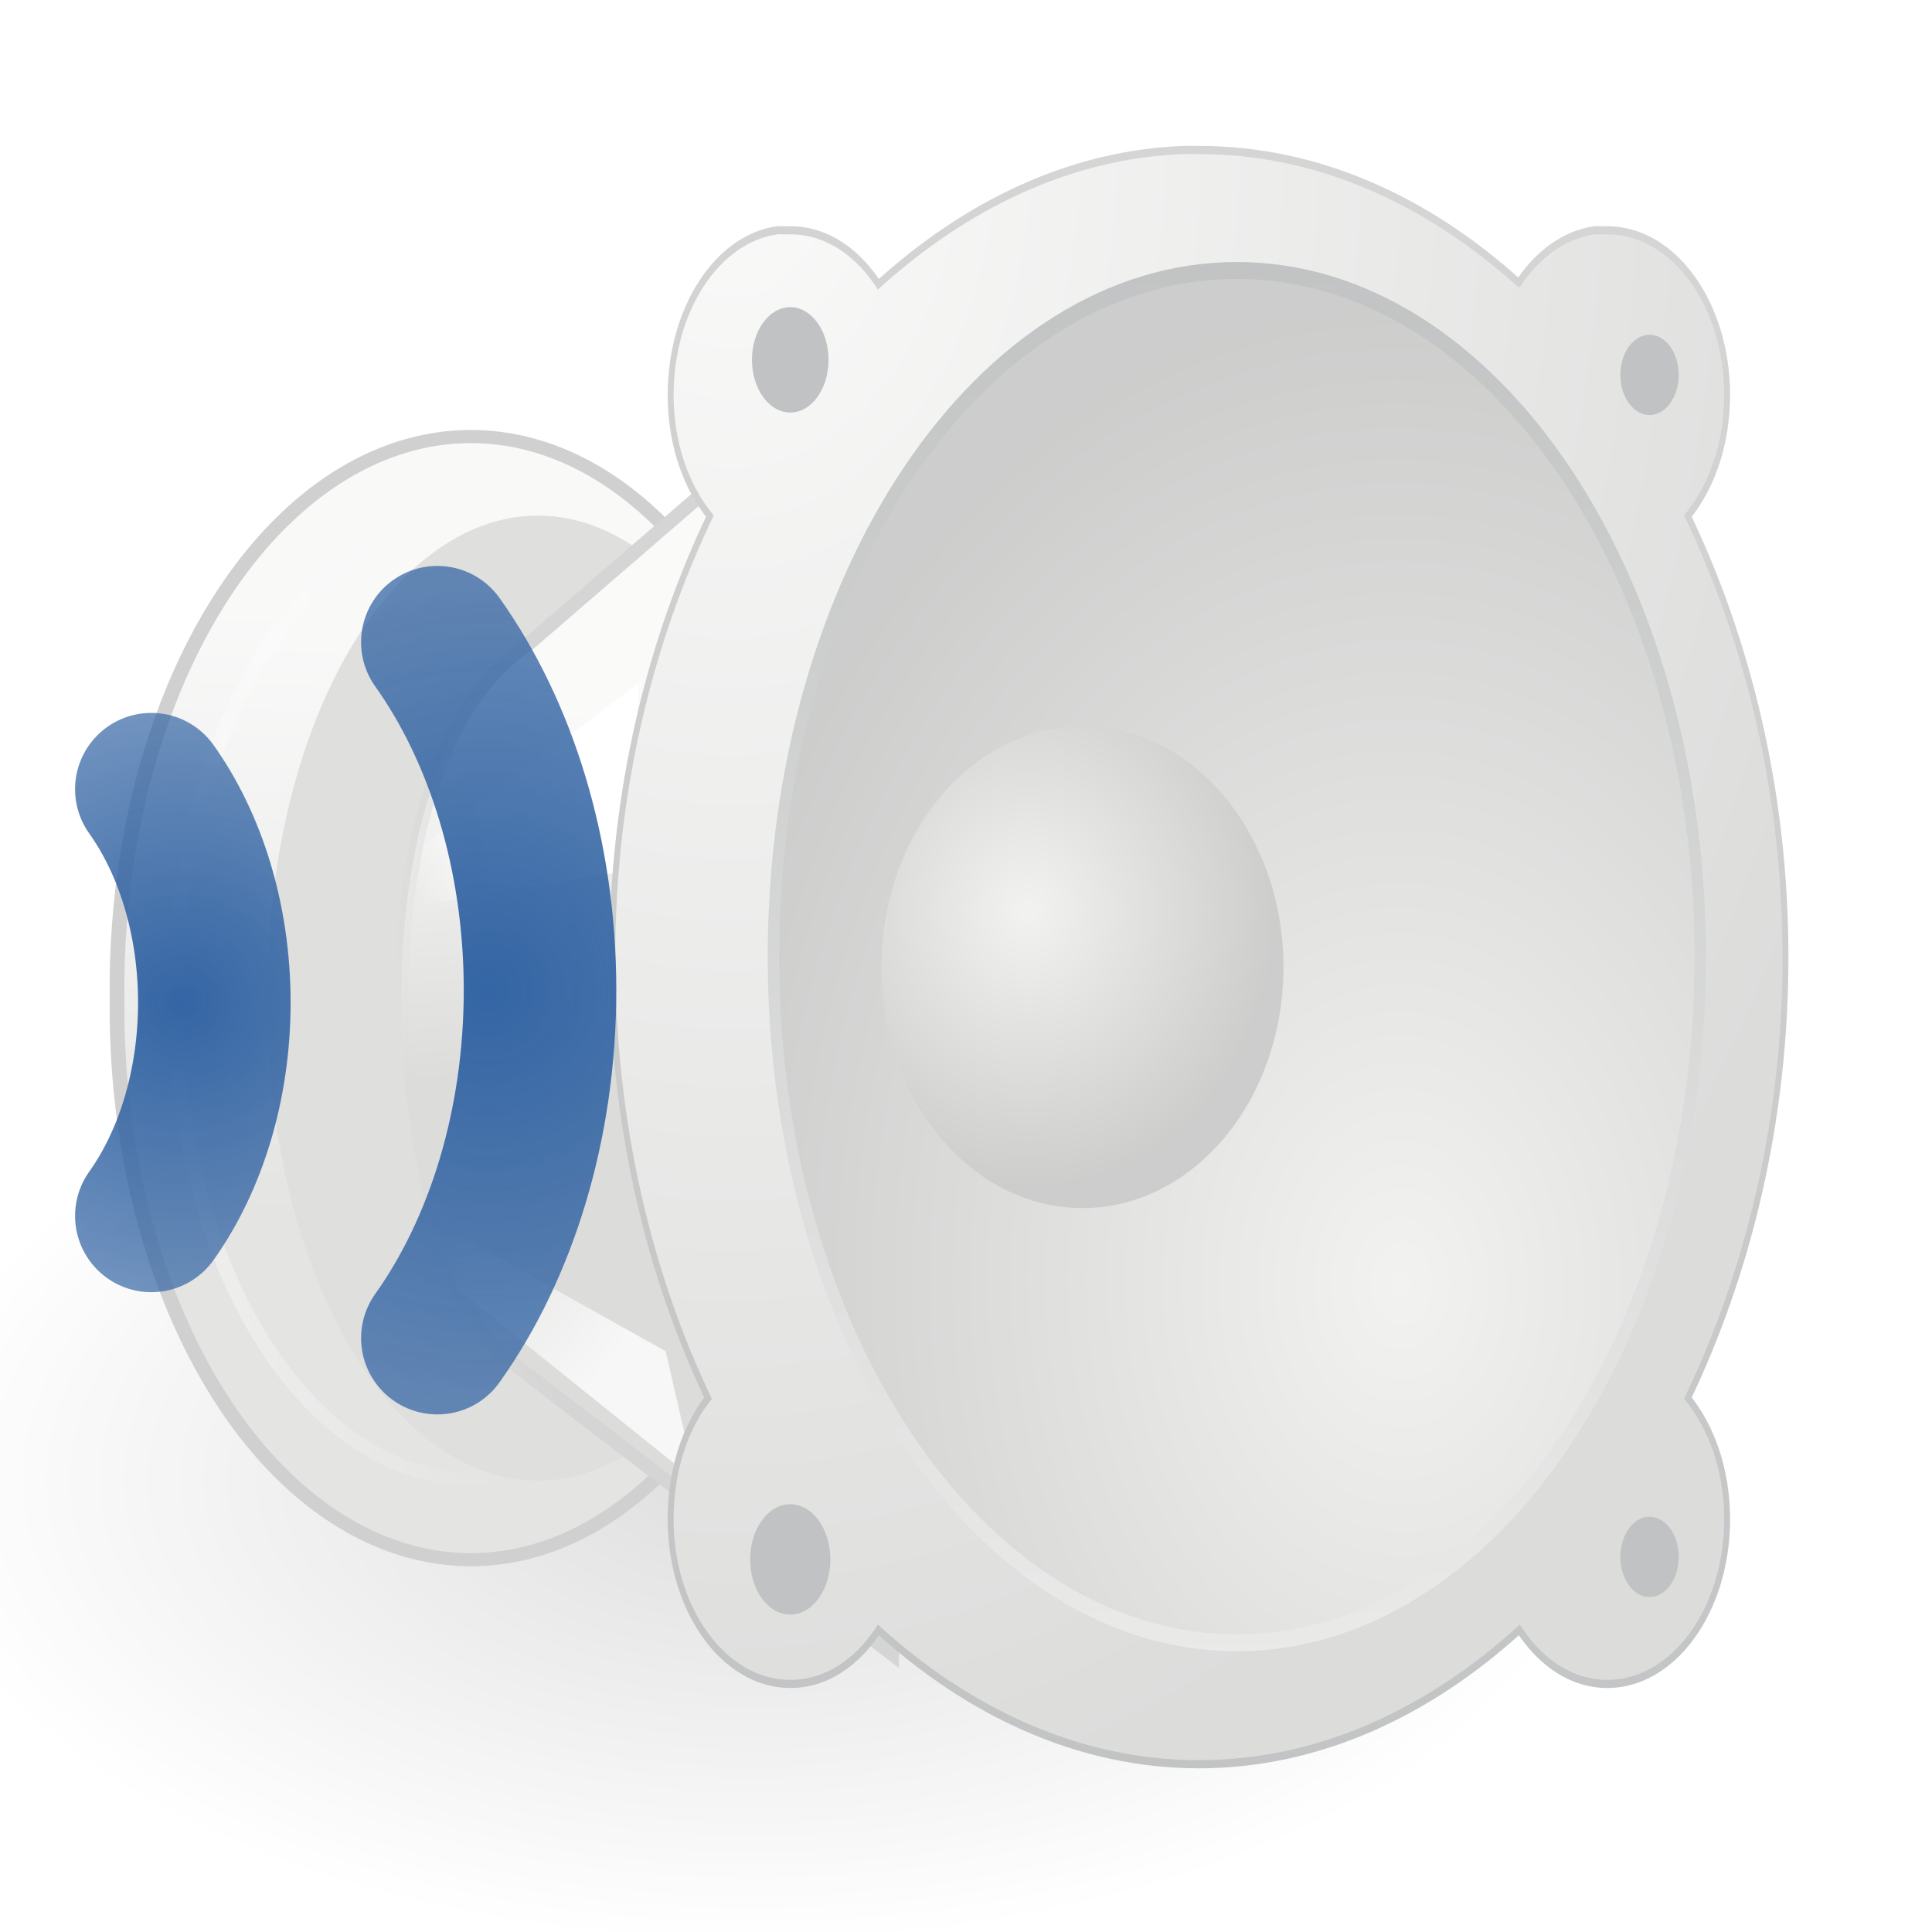
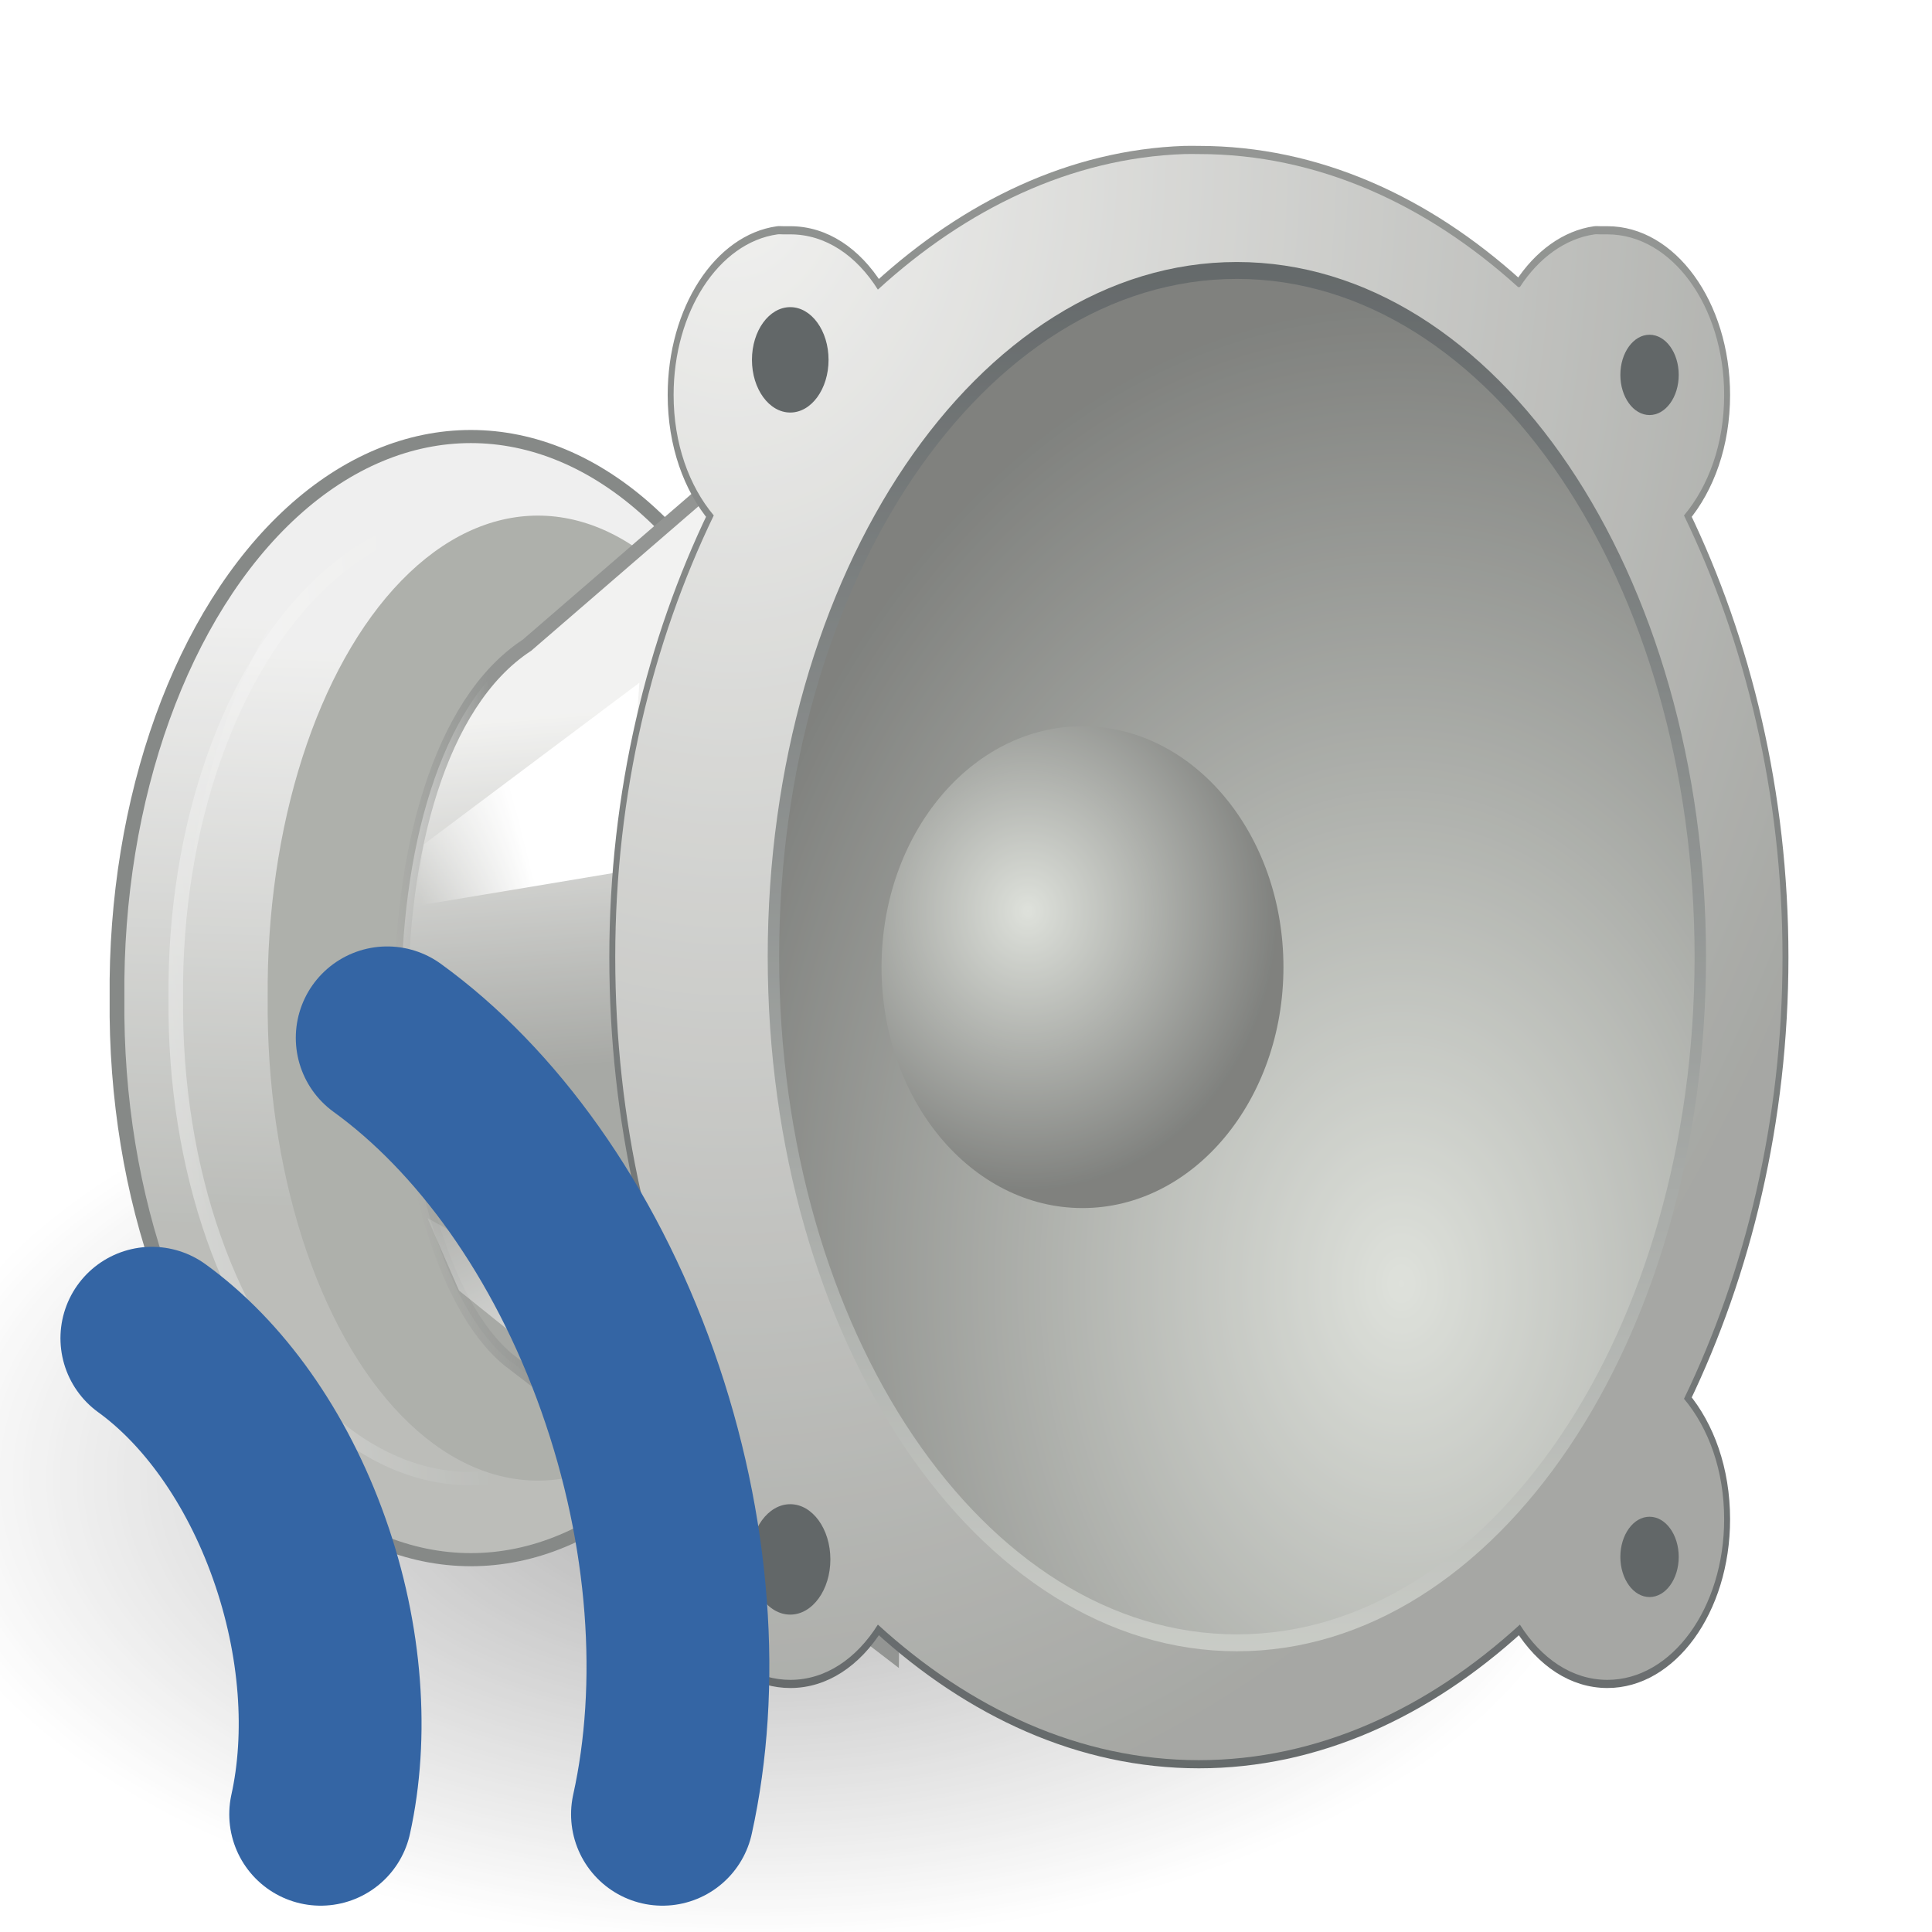
<svg xmlns="http://www.w3.org/2000/svg" xmlns:xlink="http://www.w3.org/1999/xlink" width="48" height="48" id="svg2566" version="1.0">
  <defs id="defs2568">
    <linearGradient id="linearGradient3510">
      <stop style="stop-color:#ffffff;stop-opacity:1;" offset="0" id="stop3512" />
      <stop style="stop-color:#ffffff;stop-opacity:0;" offset="1" id="stop3514" />
    </linearGradient>
    <linearGradient id="linearGradient3498">
      <stop style="stop-color:#3465a4;stop-opacity:1;" offset="0" id="stop3500" />
-       <stop style="stop-color:#3465a4;stop-opacity:0.275;" offset="1" id="stop3502" />
+       <stop style="stop-color:#3466a4;stop-opacity:1;" offset="1" id="stop3502" />
    </linearGradient>
    <linearGradient id="linearGradient3281">
      <stop style="stop-color:#ffffff;stop-opacity:1;" offset="0" id="stop3283" />
      <stop style="stop-color:#ffffff;stop-opacity:0;" offset="1" id="stop3285" />
    </linearGradient>
    <linearGradient id="linearGradient4099">
      <stop style="stop-color:#6f726f;stop-opacity:1;" offset="0" id="stop4101" />
      <stop style="stop-color:#6f726f;stop-opacity:0;" offset="1" id="stop4103" />
    </linearGradient>
    <linearGradient id="linearGradient4068">
      <stop style="stop-color:#eaeae9;stop-opacity:1;" offset="0" id="stop4070" />
      <stop style="stop-color:#a5a7a2;stop-opacity:1;" offset="1" id="stop4072" />
    </linearGradient>
    <linearGradient id="linearGradient3670">
      <stop id="stop3672" offset="0" style="stop-color:#d3d7cf" />
      <stop id="stop3674" offset="1" style="stop-color:#555753" />
    </linearGradient>
    <radialGradient xlink:href="#linearGradient3670" id="radialGradient3634" cx="6.88" cy="7.199" fx="6.88" fy="7.199" r="9.375" gradientUnits="userSpaceOnUse" gradientTransform="matrix(1.240749,0,0,1.157631,-1.713645,-1.134736)" />
    <linearGradient id="linearGradient3692">
      <stop style="stop-color:#2e3436;stop-opacity:1;" offset="0" id="stop3694" />
      <stop style="stop-color:#babdb6" offset="1" id="stop3696" />
    </linearGradient>
    <linearGradient xlink:href="#linearGradient3692" id="linearGradient3698" x1="-0.52" y1="-0.52" x2="-0.52" y2="19.27" gradientUnits="userSpaceOnUse" />
    <linearGradient id="linearGradient3628">
      <stop style="stop-color:#d3d7cf" offset="0" id="stop3630" />
      <stop style="stop-color:#555753" offset="1" id="stop3632" />
    </linearGradient>
    <radialGradient xlink:href="#linearGradient3628" id="radialGradient3644" cx="12.705" cy="13.847" fx="12.705" fy="13.847" r="9.375" gradientUnits="userSpaceOnUse" gradientTransform="matrix(6.370852e-2,-1.424475,1.547293,6.92112e-2,-9.530629,30.98681)" />
    <linearGradient id="linearGradient3730">
      <stop id="stop3732" offset="0" style="stop-color:#eeeeec" />
      <stop id="stop3734" offset="1" style="stop-color:#888a85" />
    </linearGradient>
    <radialGradient xlink:href="#linearGradient3730" id="radialGradient3728" gradientUnits="userSpaceOnUse" gradientTransform="matrix(-0.310032,2.110862,-2.082775,-0.305867,17.75288,16.41459)" cx="-1.002" cy="0.99" fx="-1.002" fy="0.99" r="9.921" />
    <linearGradient id="linearGradient1557">
      <stop id="stop1559" offset="0" style="stop-color:#2e3436;stop-opacity:1;" />
      <stop id="stop1561" offset="1" style="stop-color:#888a85" />
    </linearGradient>
    <linearGradient xlink:href="#linearGradient1557" id="linearGradient1549" x1="17.062" y1="34.95" x2="20.312" y2="5.375" gradientUnits="userSpaceOnUse" />
    <linearGradient id="linearGradient3676">
      <stop style="stop-color:#eeeeec" offset="0" id="stop4022" />
      <stop style="stop-color:#555753" offset="1" id="stop3680" />
    </linearGradient>
    <radialGradient xlink:href="#linearGradient3676" id="radialGradient3702" gradientUnits="userSpaceOnUse" gradientTransform="matrix(-0.127582,1.416065,-1.630141,-0.146854,17.48751,15.56121)" cx="-1.002" cy="0.99" fx="-1.002" fy="0.99" r="9.921" />
    <linearGradient id="linearGradient3788">
      <stop style="stop-color:#cccdcb;stop-opacity:1;" offset="0" id="stop3790" />
      <stop style="stop-color:#888a85;stop-opacity:1;" offset="1" id="stop3792" />
    </linearGradient>
    <linearGradient id="linearGradient3674">
      <stop style="stop-color:#ffffff;stop-opacity:0;" offset="0" id="stop3676" />
      <stop style="stop-color:#ffffff;stop-opacity:1;" offset="1" id="stop3678" />
    </linearGradient>
    <linearGradient id="linearGradient3657">
      <stop style="stop-color:#fafafa;stop-opacity:1;" offset="0" id="stop3659" />
      <stop style="stop-color:#bfbfbf;stop-opacity:1;" offset="1" id="stop3661" />
    </linearGradient>
    <linearGradient id="linearGradient3609">
      <stop style="stop-color:#000000;stop-opacity:1;" offset="0" id="stop3611" />
      <stop style="stop-color:#000000;stop-opacity:0;" offset="1" id="stop3613" />
    </linearGradient>
    <linearGradient xlink:href="#linearGradient4608" id="linearGradient4585" gradientUnits="userSpaceOnUse" gradientTransform="matrix(2.339723,0,0,2.339723,-116.0497,4.376374)" x1="56.303" y1="4.937" x2="56.609" y2="8.68" />
    <linearGradient xlink:href="#linearGradient4608" id="linearGradient4641" x1="58.016" y1="35.015" x2="57.954" y2="40.999" gradientUnits="userSpaceOnUse" spreadMethod="reflect" gradientTransform="matrix(0.997993,0,0,1,-97.71685,-9.352993)" />
    <linearGradient id="linearGradient4608">
      <stop style="stop-color:#eeeeec" offset="0" id="stop4610" />
      <stop style="stop-color:#8a8c87;stop-opacity:1;" offset="1" id="stop4612" />
    </linearGradient>
    <radialGradient xlink:href="#linearGradient3609" id="radialGradient3615" cx="6.408" cy="17.404" fx="6.408" fy="17.404" r="5.524" gradientTransform="matrix(1,0,0,0.416,0,10.16382)" gradientUnits="userSpaceOnUse" />
    <linearGradient xlink:href="#linearGradient3657" id="linearGradient3668" gradientUnits="userSpaceOnUse" x1="10.438" y1="8.29" x2="10.438" y2="18.985" gradientTransform="translate(-64.70027,0)" />
    <radialGradient xlink:href="#linearGradient3674" id="radialGradient3680" cx="5.082" cy="12.516" fx="5.082" fy="12.516" r="2.983" gradientTransform="matrix(2.017008,0,-1.9570578e-8,2.338468,0.6285502,-1.712618)" gradientUnits="userSpaceOnUse" />
    <linearGradient xlink:href="#linearGradient3788" id="linearGradient3794" x1="8.054" y1="11.03" x2="10.438" y2="11.03" gradientUnits="userSpaceOnUse" gradientTransform="translate(-64.70027,0)" />
    <linearGradient xlink:href="#linearGradient4068" id="linearGradient4095" gradientUnits="userSpaceOnUse" x1="7.576" y1="20.302" x2="7.322" y2="27.345" />
    <linearGradient xlink:href="#linearGradient4068" id="linearGradient4097" gradientUnits="userSpaceOnUse" x1="7.576" y1="20.302" x2="7.322" y2="27.345" />
    <linearGradient xlink:href="#linearGradient4099" id="linearGradient4105" x1="11.126" y1="25.56" x2="9.347" y2="25.737" gradientUnits="userSpaceOnUse" gradientTransform="matrix(1.713477,0,0,1.713477,-5.844493,-19.41451)" />
    <linearGradient xlink:href="#linearGradient3281" id="linearGradient3287" x1="4.683" y1="24.665" x2="8.371" y2="24.317" gradientUnits="userSpaceOnUse" />
-     <radialGradient xlink:href="#linearGradient3498" id="radialGradient3504" cx="36.828" cy="24.428" fx="36.828" fy="24.428" r="1.24" gradientTransform="matrix(32.3328,-5.9114871e-6,1.6485852e-5,31.90489,-1169.266,-755.212)" gradientUnits="userSpaceOnUse" />
-     <radialGradient xlink:href="#linearGradient3498" id="radialGradient3506" gradientUnits="userSpaceOnUse" gradientTransform="matrix(50.90366,0,0,31.9048,-1853.201,-755.2103)" cx="36.828" cy="24.428" fx="36.828" fy="24.428" r="1.24" />
-     <radialGradient xlink:href="#linearGradient3498" id="radialGradient3508" gradientUnits="userSpaceOnUse" gradientTransform="matrix(32.3328,-5.9114871e-6,1.6485852e-5,31.90489,-1169.266,-755.212)" cx="36.828" cy="24.428" fx="36.828" fy="24.428" r="1.24" />
+     <radialGradient xlink:href="#linearGradient3498" id="radialGradient3504" cx="36.828" cy="24.428" fx="36.828" fy="24.428" r="1.24" gradientTransform="matrix(32.31305,-14.27586,12.61969,35.59261,-1476.071,-312.913)" gradientUnits="userSpaceOnUse" />
+     <radialGradient xlink:href="#linearGradient3498" id="radialGradient3506" gradientUnits="userSpaceOnUse" gradientTransform="matrix(43.96827,-19.42511,10.90693,30.76199,-1863.7,-5.680131)" cx="36.828" cy="24.428" fx="36.828" fy="24.428" r="1.24" />
+     <radialGradient xlink:href="#linearGradient3498" id="radialGradient3508" gradientUnits="userSpaceOnUse" gradientTransform="matrix(32.31305,-14.27586,12.61969,35.59261,-1477.781,-313.4596)" cx="36.828" cy="24.428" fx="36.828" fy="24.428" r="1.24" />
    <linearGradient xlink:href="#linearGradient3510" id="linearGradient3516" x1="9.486" y1="22.108" x2="7.378" y2="22.638" gradientUnits="userSpaceOnUse" gradientTransform="matrix(1.321942,0,0,1.321942,0.7364601,-9.731858)" />
    <radialGradient xlink:href="#linearGradient3498" id="radialGradient6911" gradientUnits="userSpaceOnUse" gradientTransform="matrix(40.65659,0,0,26.21348,-1479.312,-616.3284)" cx="36.828" cy="24.428" fx="36.828" fy="24.428" r="1.24" />
    <radialGradient xlink:href="#linearGradient3498" id="radialGradient6915" gradientUnits="userSpaceOnUse" gradientTransform="matrix(45.65283,0,0,29.43482,-1656.41,-695.1376)" cx="36.828" cy="24.428" fx="36.828" fy="24.428" r="1.24" />
-     <radialGradient xlink:href="#linearGradient3498" id="radialGradient6919" gradientUnits="userSpaceOnUse" gradientTransform="matrix(23.07943,-4.2196689e-6,1.1767739e-5,22.77398,-837.8379,-531.7146)" cx="36.828" cy="24.428" fx="36.828" fy="24.428" r="1.24" />
-     <radialGradient xlink:href="#linearGradient3498" id="radialGradient6923" gradientUnits="userSpaceOnUse" gradientTransform="matrix(14.15064,-2.5871964e-6,7.2151283e-6,13.96336,-516.6035,-316.1845)" cx="36.828" cy="24.428" fx="36.828" fy="24.428" r="1.24" />
+     <radialGradient xlink:href="#linearGradient3498" id="radialGradient6919" gradientUnits="userSpaceOnUse" gradientTransform="matrix(23.06533,-10.19023,9.008039,25.40631,-1055.191,-210.4598)" cx="36.828" cy="24.428" fx="36.828" fy="24.428" r="1.24" />
+     <radialGradient xlink:href="#linearGradient3498" id="radialGradient6923" gradientUnits="userSpaceOnUse" gradientTransform="matrix(14.14199,-6.247914,5.523079,15.57731,-649.0921,-111.6005)" cx="36.828" cy="24.428" fx="36.828" fy="24.428" r="1.24" />
  </defs>
  <g id="layer1">
-     <g style="display:inline;stroke-width:0.203;stroke-miterlimit:4;stroke-dasharray:none" id="g4006" transform="matrix(1.450031,0,0,1.995169,-5.014883,-24.10487)">
-       <g id="g4951" style="opacity:0.3;stroke-width:0.203;stroke-miterlimit:4;stroke-dasharray:none">
-         <path transform="matrix(2.645567,0,0,2.52105,-0.5794078,-13.3796)" d="M 11.932 17.404 A 5.524 2.298 0 1 1  0.884,17.404 A 5.524 2.298 0 1 1  11.932 17.404 z" id="path3607" style="opacity:0.429;color:#000000;fill:url(#radialGradient3615);fill-opacity:1;fill-rule:nonzero;stroke:none;stroke-width:0.079;stroke-linecap:round;stroke-linejoin:round;marker:none;marker-start:none;marker-mid:none;marker-end:none;stroke-miterlimit:4;stroke-dasharray:none;stroke-dashoffset:0;stroke-opacity:1;visibility:visible;display:inline;overflow:visible" />
-         <g id="g3963" style="stroke-width:0.203;stroke-miterlimit:4;stroke-dasharray:none">
-           <g id="g4090" transform="matrix(1.181684,0,0,0.8588133,3.7081077e-2,3.176072)" style="stroke-width:0.202;stroke-miterlimit:4;stroke-dasharray:none">
-             <path transform="matrix(1.415965,0,0,1.258558,-2.667614,-6.200669)" d="M 12.374 24.665 A 3.624 6.364 0 1 1  5.127,24.665 A 3.624 6.364 0 1 1  12.374 24.665 z" id="path4076" style="opacity:1;color:#000000;fill:url(#linearGradient4095);fill-opacity:1;fill-rule:nonzero;stroke:#5d615f;stroke-width:0.151;stroke-linecap:round;stroke-linejoin:round;marker:none;marker-start:none;marker-mid:none;marker-end:none;stroke-miterlimit:4;stroke-dasharray:none;stroke-dashoffset:0;stroke-opacity:1;visibility:visible;display:inline;overflow:visible" />
-             <path style="opacity:1;color:#000000;fill:url(#linearGradient4097);fill-opacity:1;fill-rule:nonzero;stroke:none;stroke-width:0.175;stroke-linecap:round;stroke-linejoin:round;marker:none;marker-start:none;marker-mid:none;marker-end:none;stroke-miterlimit:4;stroke-dasharray:none;stroke-dashoffset:0;stroke-opacity:1;visibility:visible;display:inline;overflow:visible" id="path4060" d="M 12.374 24.665 A 3.624 6.364 0 1 1  5.127,24.665 A 3.624 6.364 0 1 1  12.374 24.665 z" transform="matrix(1.154526,0,0,1.154526,-0.379902,-3.63468)" />
-             <path transform="matrix(1.081355,0,0,1.081355,1.232653,-1.829889)" d="M 12.374 24.665 A 3.624 6.364 0 1 1  5.127,24.665 A 3.624 6.364 0 1 1  12.374 24.665 z" id="path4058" style="opacity:1;color:#000000;fill:#93958f;fill-opacity:1;fill-rule:nonzero;stroke:none;stroke-width:0.187;stroke-linecap:round;stroke-linejoin:round;marker:none;marker-start:none;marker-mid:none;marker-end:none;stroke-miterlimit:4;stroke-dasharray:none;stroke-dashoffset:0;stroke-opacity:1;visibility:visible;display:inline;overflow:visible" />
-             <path style="opacity:0.396;color:#000000;fill:none;fill-opacity:1;fill-rule:nonzero;stroke:url(#linearGradient3287);stroke-width:0.179;stroke-linecap:round;stroke-linejoin:round;marker:none;marker-start:none;marker-mid:none;marker-end:none;stroke-miterlimit:4;stroke-dasharray:none;stroke-dashoffset:0;stroke-opacity:1;visibility:visible;display:inline;overflow:visible" id="path3279" d="M 12.374 24.665 A 3.624 6.364 0 1 1  5.127,24.665 A 3.624 6.364 0 1 1  12.374 24.665 z" transform="matrix(1.1807,0,0,1.076971,-0.608944,-1.721744)" />
-           </g>
-           <path style="color:#000000;fill:url(#linearGradient4585);fill-opacity:1;fill-rule:evenodd;stroke:url(#linearGradient4105);stroke-width:0.346;stroke-linecap:round;stroke-linejoin:miter;marker:none;marker-start:none;marker-mid:none;marker-end:none;stroke-miterlimit:4;stroke-dashoffset:0;stroke-opacity:1;visibility:visible;display:inline;overflow:visible;stroke-dasharray:none" d="M 13.269,14.384 L 22.642,6.288 L 22.339,39.446 L 12.815,32.142 C 9.483,29.416 8.877,17.261 13.269,14.384 z " id="path4542" transform="matrix(0.6896406,0,0,0.5012106,3.336554,12.90683)" />
-           <path style="color:#000000;fill:url(#linearGradient3516);fill-opacity:1;fill-rule:evenodd;stroke:none;stroke-width:0.346;stroke-linecap:round;stroke-linejoin:miter;marker:none;marker-start:none;marker-mid:none;marker-end:none;stroke-miterlimit:4;stroke-dashoffset:0;stroke-opacity:1;visibility:visible;display:inline;overflow:visible;stroke-dasharray:none" d="M 10.702,19.334 L 16.062,15.317 L 15.73,19.991 L 10.49,20.865 L 10.702,19.334 z " id="path4544" transform="matrix(0.6896406,0,0,0.5012106,3.336554,12.90683)" />
-           <path style="opacity:0.769;color:#000000;fill:url(#radialGradient3680);fill-opacity:1;fill-rule:nonzero;stroke:none;stroke-width:0.346;stroke-linecap:round;stroke-linejoin:round;marker:none;marker-start:none;marker-mid:none;marker-end:none;stroke-miterlimit:4;stroke-dasharray:none;stroke-dashoffset:0;stroke-opacity:1;visibility:visible;display:inline;overflow:visible" d="M 11.581,30.417 L 17.452,35.134 L 16.715,31.925 L 10.798,28.616 L 11.581,30.417 z " id="path3672" transform="matrix(0.6896406,0,0,0.5012106,3.336554,12.90683)" />
-           <path id="path3726" d="M 23.75,14 C 21.81,14.049 20.013,14.683 18.5,15.688 C 18.133,15.264 17.604,15 17,15 C 16.965,15 16.913,15.001 16.875,15 C 16.847,15 16.806,14.997 16.781,15 C 15.773,15.102 15,15.965 15,17 C 15,17.604 15.264,18.133 15.688,18.5 C 14.639,20.08 14,21.962 14,24 C 14,26.034 14.612,27.922 15.656,29.5 C 15.243,29.87 15,30.402 15,31 C 15,32.104 15.896,33 17,33 C 17.604,33 18.133,32.736 18.5,32.312 C 20.08,33.361 21.962,34 24,34 C 26.038,34 27.92,33.361 29.5,32.312 C 29.867,32.736 30.396,33 31,33 C 32.104,33 33,32.104 33,31 C 33,30.396 32.736,29.867 32.312,29.5 C 33.361,27.92 34,26.038 34,24 C 34,21.962 33.361,20.08 32.312,18.5 C 32.736,18.133 33,17.604 33,17 C 33,15.896 32.104,15 31,15 C 30.965,15 30.913,15.001 30.875,15 C 30.847,15 30.806,14.997 30.781,15 C 30.277,15.051 29.819,15.298 29.5,15.656 C 29.493,15.652 29.475,15.661 29.469,15.656 C 27.895,14.62 26.025,14 24,14 C 23.914,14 23.836,13.998 23.75,14 z " style="opacity:1;color:#000000;fill:url(#radialGradient3702);fill-opacity:1;fill-rule:evenodd;stroke:url(#linearGradient1549);stroke-width:0.203;stroke-linecap:round;stroke-linejoin:miter;marker:none;marker-start:none;marker-mid:none;marker-end:none;stroke-miterlimit:4;stroke-dasharray:none;stroke-dashoffset:0;stroke-opacity:1;visibility:visible;display:inline;overflow:visible" />
-           <path id="path3507" d="M 23.75,14 C 21.81,14.049 20.013,14.683 18.5,15.688 C 18.133,15.264 17.604,15 17,15 C 16.965,15 16.913,15.001 16.875,15 C 16.847,15 16.806,14.997 16.781,15 C 15.773,15.102 15,15.965 15,17 C 15,17.604 15.264,18.133 15.688,18.5 C 14.639,20.08 14,21.962 14,24 C 14,26.034 14.612,27.922 15.656,29.5 C 15.243,29.87 15,30.402 15,31 C 15,32.104 15.896,33 17,33 C 17.604,33 18.133,32.736 18.5,32.312 C 20.08,33.361 21.962,34 24,34 C 26.038,34 27.92,33.361 29.5,32.312 C 29.867,32.736 30.396,33 31,33 C 32.104,33 33,32.104 33,31 C 33,30.396 32.736,29.867 32.312,29.5 C 33.361,27.92 34,26.038 34,24 C 34,21.962 33.361,20.08 32.312,18.5 C 32.736,18.133 33,17.604 33,17 C 33,15.896 32.104,15 31,15 C 30.965,15 30.913,15.001 30.875,15 C 30.847,15 30.806,14.997 30.781,15 C 30.277,15.051 29.819,15.298 29.5,15.656 C 29.493,15.652 29.475,15.661 29.469,15.656 C 27.895,14.62 26.025,14 24,14 C 23.914,14 23.836,13.998 23.75,14 z " style="opacity:1;color:#000000;fill:url(#radialGradient3728);fill-opacity:1;fill-rule:evenodd;stroke:none;stroke-width:0.203;stroke-linecap:round;stroke-linejoin:miter;marker:none;marker-start:none;marker-mid:none;marker-end:none;stroke-miterlimit:4;stroke-dasharray:none;stroke-dashoffset:0;stroke-opacity:1;visibility:visible;display:inline;overflow:visible" />
-           <path transform="matrix(0.846982,0,0,0.911415,16.71027,15.44956)" d="M 18.75 9.375 A 9.375 9.375 0 1 1  0,9.375 A 9.375 9.375 0 1 1  18.75 9.375 z" id="path3636" style="opacity:1;color:#000000;fill:url(#radialGradient3644);fill-opacity:1;fill-rule:evenodd;stroke:url(#linearGradient3698);stroke-width:0.231;stroke-linecap:round;stroke-linejoin:miter;marker:none;marker-start:none;marker-mid:none;marker-end:none;stroke-miterlimit:4;stroke-dasharray:none;stroke-dashoffset:0;stroke-opacity:1;visibility:visible;display:inline;overflow:visible" />
-           <path transform="matrix(0.367272,0,0,0.32,18.56254,21.125)" d="M 18.75 9.375 A 9.375 9.375 0 1 1  0,9.375 A 9.375 9.375 0 1 1  18.75 9.375 z" id="path3519" style="opacity:1;color:#000000;fill:url(#radialGradient3634);fill-opacity:1;fill-rule:evenodd;stroke:none;stroke-width:0.593;stroke-linecap:round;stroke-linejoin:miter;marker:none;marker-start:none;marker-mid:none;marker-end:none;stroke-miterlimit:4;stroke-dasharray:none;stroke-dashoffset:0;stroke-opacity:1;visibility:visible;display:inline;overflow:visible" />
-           <path d="M 17 16.5 A 0.5 0.5 0 1 1  16,16.5 A 0.5 0.5 0 1 1  17 16.5 z" id="path3718" style="opacity:1;color:#000000;fill:#2e3436;fill-opacity:1;fill-rule:evenodd;stroke:none;stroke-width:0.155;stroke-linecap:round;stroke-linejoin:miter;marker:none;marker-start:none;marker-mid:none;marker-end:none;stroke-miterlimit:4;stroke-dasharray:none;stroke-dashoffset:0;stroke-opacity:1;visibility:visible;display:inline;overflow:visible" transform="matrix(1.3125,0,0,1.3125,-4.657679,-5.09375)" />
-           <path transform="translate(15.22159,0.25)" d="M 17 16.5 A 0.5 0.5 0 1 1  16,16.5 A 0.5 0.5 0 1 1  17 16.5 z" id="path3720" style="opacity:1;color:#000000;fill:#2e3436;fill-opacity:1;fill-rule:evenodd;stroke:none;stroke-width:0.203;stroke-linecap:round;stroke-linejoin:miter;marker:none;marker-start:none;marker-mid:none;marker-end:none;stroke-miterlimit:4;stroke-dasharray:none;stroke-dashoffset:0;stroke-opacity:1;visibility:visible;display:inline;overflow:visible" />
-           <path transform="translate(15.22159,14.96875)" d="M 17 16.5 A 0.5 0.5 0 1 1  16,16.5 A 0.5 0.5 0 1 1  17 16.5 z" id="path3722" style="opacity:1;color:#000000;fill:#2e3436;fill-opacity:1;fill-rule:evenodd;stroke:none;stroke-width:0.203;stroke-linecap:round;stroke-linejoin:miter;marker:none;marker-start:none;marker-mid:none;marker-end:none;stroke-miterlimit:4;stroke-dasharray:none;stroke-dashoffset:0;stroke-opacity:1;visibility:visible;display:inline;overflow:visible" />
-           <path transform="matrix(1.375,0,0,1.375,-5.688929,8.8125)" d="M 17 16.5 A 0.5 0.5 0 1 1  16,16.5 A 0.5 0.5 0 1 1  17 16.5 z" id="path3724" style="opacity:1;color:#000000;fill:#2e3436;fill-opacity:1;fill-rule:evenodd;stroke:none;stroke-width:0.148;stroke-linecap:round;stroke-linejoin:miter;marker:none;marker-start:none;marker-mid:none;marker-end:none;stroke-miterlimit:4;stroke-dasharray:none;stroke-dashoffset:0;stroke-opacity:1;visibility:visible;display:inline;overflow:visible" />
+     <g style="opacity:0.75;stroke-width:0.203;stroke-miterlimit:4;stroke-dasharray:none" id="g4951" transform="matrix(1.450031,0,0,1.995169,-5.014883,-24.10487)">
+       <path style="opacity:0.429;color:#000000;fill:url(#radialGradient3615);fill-opacity:1;fill-rule:nonzero;stroke:none;stroke-width:0.079;stroke-linecap:round;stroke-linejoin:round;marker:none;marker-start:none;marker-mid:none;marker-end:none;stroke-miterlimit:4;stroke-dasharray:none;stroke-dashoffset:0;stroke-opacity:1;visibility:visible;display:inline;overflow:visible" id="path3607" d="M 11.932 17.404 A 5.524 2.298 0 1 1  0.884,17.404 A 5.524 2.298 0 1 1  11.932 17.404 z" transform="matrix(2.645567,0,0,2.52105,-0.5794078,-13.3796)" />
+       <g style="stroke-width:0.203;stroke-miterlimit:4;stroke-dasharray:none" id="g3963">
+         <g style="stroke-width:0.202;stroke-miterlimit:4;stroke-dasharray:none" transform="matrix(1.181684,0,0,0.8588133,3.7081077e-2,3.176072)" id="g4090">
+           <path style="opacity:1;color:#000000;fill:url(#linearGradient4095);fill-opacity:1;fill-rule:nonzero;stroke:#5d615f;stroke-width:0.151;stroke-linecap:round;stroke-linejoin:round;marker:none;marker-start:none;marker-mid:none;marker-end:none;stroke-miterlimit:4;stroke-dasharray:none;stroke-dashoffset:0;stroke-opacity:1;visibility:visible;display:inline;overflow:visible" id="path4076" d="M 12.374 24.665 A 3.624 6.364 0 1 1  5.127,24.665 A 3.624 6.364 0 1 1  12.374 24.665 z" transform="matrix(1.415965,0,0,1.258558,-2.667614,-6.200669)" />
+           <path transform="matrix(1.154526,0,0,1.154526,-0.379902,-3.63468)" d="M 12.374 24.665 A 3.624 6.364 0 1 1  5.127,24.665 A 3.624 6.364 0 1 1  12.374 24.665 z" id="path4060" style="opacity:1;color:#000000;fill:url(#linearGradient4097);fill-opacity:1;fill-rule:nonzero;stroke:none;stroke-width:0.175;stroke-linecap:round;stroke-linejoin:round;marker:none;marker-start:none;marker-mid:none;marker-end:none;stroke-miterlimit:4;stroke-dasharray:none;stroke-dashoffset:0;stroke-opacity:1;visibility:visible;display:inline;overflow:visible" />
+           <path style="opacity:1;color:#000000;fill:#93958f;fill-opacity:1;fill-rule:nonzero;stroke:none;stroke-width:0.187;stroke-linecap:round;stroke-linejoin:round;marker:none;marker-start:none;marker-mid:none;marker-end:none;stroke-miterlimit:4;stroke-dasharray:none;stroke-dashoffset:0;stroke-opacity:1;visibility:visible;display:inline;overflow:visible" id="path4058" d="M 12.374 24.665 A 3.624 6.364 0 1 1  5.127,24.665 A 3.624 6.364 0 1 1  12.374 24.665 z" transform="matrix(1.081355,0,0,1.081355,1.232653,-1.829889)" />
+           <path transform="matrix(1.1807,0,0,1.076971,-0.608944,-1.721744)" d="M 12.374 24.665 A 3.624 6.364 0 1 1  5.127,24.665 A 3.624 6.364 0 1 1  12.374 24.665 z" id="path3279" style="opacity:0.396;color:#000000;fill:none;fill-opacity:1;fill-rule:nonzero;stroke:url(#linearGradient3287);stroke-width:0.179;stroke-linecap:round;stroke-linejoin:round;marker:none;marker-start:none;marker-mid:none;marker-end:none;stroke-miterlimit:4;stroke-dasharray:none;stroke-dashoffset:0;stroke-opacity:1;visibility:visible;display:inline;overflow:visible" />
        </g>
+         <path transform="matrix(0.6896406,0,0,0.5012106,3.336554,12.90683)" id="path4542" d="M 13.269,14.384 L 22.642,6.288 L 22.339,39.446 L 12.815,32.142 C 9.483,29.416 8.877,17.261 13.269,14.384 z " style="color:#000000;fill:url(#linearGradient4585);fill-opacity:1;fill-rule:evenodd;stroke:url(#linearGradient4105);stroke-width:0.346;stroke-linecap:round;stroke-linejoin:miter;marker:none;marker-start:none;marker-mid:none;marker-end:none;stroke-miterlimit:4;stroke-dasharray:none;stroke-dashoffset:0;stroke-opacity:1;visibility:visible;display:inline;overflow:visible" />
+         <path transform="matrix(0.6896406,0,0,0.5012106,3.336554,12.90683)" id="path4544" d="M 10.702,19.334 L 16.062,15.317 L 15.73,19.991 L 10.49,20.865 L 10.702,19.334 z " style="color:#000000;fill:url(#linearGradient3516);fill-opacity:1;fill-rule:evenodd;stroke:none;stroke-width:0.346;stroke-linecap:round;stroke-linejoin:miter;marker:none;marker-start:none;marker-mid:none;marker-end:none;stroke-miterlimit:4;stroke-dasharray:none;stroke-dashoffset:0;stroke-opacity:1;visibility:visible;display:inline;overflow:visible" />
+         <path transform="matrix(0.6896406,0,0,0.5012106,3.336554,12.90683)" id="path3672" d="M 11.581,30.417 L 17.452,35.134 L 16.715,31.925 L 10.798,28.616 L 11.581,30.417 z " style="opacity:0.769;color:#000000;fill:url(#radialGradient3680);fill-opacity:1;fill-rule:nonzero;stroke:none;stroke-width:0.346;stroke-linecap:round;stroke-linejoin:round;marker:none;marker-start:none;marker-mid:none;marker-end:none;stroke-miterlimit:4;stroke-dasharray:none;stroke-dashoffset:0;stroke-opacity:1;visibility:visible;display:inline;overflow:visible" />
+         <path style="opacity:1;color:#000000;fill:url(#radialGradient3702);fill-opacity:1;fill-rule:evenodd;stroke:url(#linearGradient1549);stroke-width:0.203;stroke-linecap:round;stroke-linejoin:miter;marker:none;marker-start:none;marker-mid:none;marker-end:none;stroke-miterlimit:4;stroke-dasharray:none;stroke-dashoffset:0;stroke-opacity:1;visibility:visible;display:inline;overflow:visible" d="M 23.75,14 C 21.81,14.049 20.013,14.683 18.5,15.688 C 18.133,15.264 17.604,15 17,15 C 16.965,15 16.913,15.001 16.875,15 C 16.847,15 16.806,14.997 16.781,15 C 15.773,15.102 15,15.965 15,17 C 15,17.604 15.264,18.133 15.688,18.5 C 14.639,20.08 14,21.962 14,24 C 14,26.034 14.612,27.922 15.656,29.5 C 15.243,29.87 15,30.402 15,31 C 15,32.104 15.896,33 17,33 C 17.604,33 18.133,32.736 18.5,32.312 C 20.08,33.361 21.962,34 24,34 C 26.038,34 27.92,33.361 29.5,32.312 C 29.867,32.736 30.396,33 31,33 C 32.104,33 33,32.104 33,31 C 33,30.396 32.736,29.867 32.312,29.5 C 33.361,27.92 34,26.038 34,24 C 34,21.962 33.361,20.08 32.312,18.5 C 32.736,18.133 33,17.604 33,17 C 33,15.896 32.104,15 31,15 C 30.965,15 30.913,15.001 30.875,15 C 30.847,15 30.806,14.997 30.781,15 C 30.277,15.051 29.819,15.298 29.5,15.656 C 29.493,15.652 29.475,15.661 29.469,15.656 C 27.895,14.62 26.025,14 24,14 C 23.914,14 23.836,13.998 23.75,14 z " id="path3726" />
+         <path style="opacity:1;color:#000000;fill:url(#radialGradient3728);fill-opacity:1;fill-rule:evenodd;stroke:none;stroke-width:0.203;stroke-linecap:round;stroke-linejoin:miter;marker:none;marker-start:none;marker-mid:none;marker-end:none;stroke-miterlimit:4;stroke-dasharray:none;stroke-dashoffset:0;stroke-opacity:1;visibility:visible;display:inline;overflow:visible" d="M 23.75,14 C 21.81,14.049 20.013,14.683 18.5,15.688 C 18.133,15.264 17.604,15 17,15 C 16.965,15 16.913,15.001 16.875,15 C 16.847,15 16.806,14.997 16.781,15 C 15.773,15.102 15,15.965 15,17 C 15,17.604 15.264,18.133 15.688,18.5 C 14.639,20.08 14,21.962 14,24 C 14,26.034 14.612,27.922 15.656,29.5 C 15.243,29.87 15,30.402 15,31 C 15,32.104 15.896,33 17,33 C 17.604,33 18.133,32.736 18.5,32.312 C 20.08,33.361 21.962,34 24,34 C 26.038,34 27.92,33.361 29.5,32.312 C 29.867,32.736 30.396,33 31,33 C 32.104,33 33,32.104 33,31 C 33,30.396 32.736,29.867 32.312,29.5 C 33.361,27.92 34,26.038 34,24 C 34,21.962 33.361,20.08 32.312,18.5 C 32.736,18.133 33,17.604 33,17 C 33,15.896 32.104,15 31,15 C 30.965,15 30.913,15.001 30.875,15 C 30.847,15 30.806,14.997 30.781,15 C 30.277,15.051 29.819,15.298 29.5,15.656 C 29.493,15.652 29.475,15.661 29.469,15.656 C 27.895,14.62 26.025,14 24,14 C 23.914,14 23.836,13.998 23.75,14 z " id="path3507" />
+         <path style="opacity:1;color:#000000;fill:url(#radialGradient3644);fill-opacity:1;fill-rule:evenodd;stroke:url(#linearGradient3698);stroke-width:0.231;stroke-linecap:round;stroke-linejoin:miter;marker:none;marker-start:none;marker-mid:none;marker-end:none;stroke-miterlimit:4;stroke-dasharray:none;stroke-dashoffset:0;stroke-opacity:1;visibility:visible;display:inline;overflow:visible" id="path3636" d="M 18.75 9.375 A 9.375 9.375 0 1 1  0,9.375 A 9.375 9.375 0 1 1  18.75 9.375 z" transform="matrix(0.846982,0,0,0.911415,16.71027,15.44956)" />
+         <path style="opacity:1;color:#000000;fill:url(#radialGradient3634);fill-opacity:1;fill-rule:evenodd;stroke:none;stroke-width:0.593;stroke-linecap:round;stroke-linejoin:miter;marker:none;marker-start:none;marker-mid:none;marker-end:none;stroke-miterlimit:4;stroke-dasharray:none;stroke-dashoffset:0;stroke-opacity:1;visibility:visible;display:inline;overflow:visible" id="path3519" d="M 18.75 9.375 A 9.375 9.375 0 1 1  0,9.375 A 9.375 9.375 0 1 1  18.75 9.375 z" transform="matrix(0.367272,0,0,0.32,18.56254,21.125)" />
+         <path transform="matrix(1.3125,0,0,1.3125,-4.657679,-5.09375)" style="opacity:1;color:#000000;fill:#2e3436;fill-opacity:1;fill-rule:evenodd;stroke:none;stroke-width:0.155;stroke-linecap:round;stroke-linejoin:miter;marker:none;marker-start:none;marker-mid:none;marker-end:none;stroke-miterlimit:4;stroke-dasharray:none;stroke-dashoffset:0;stroke-opacity:1;visibility:visible;display:inline;overflow:visible" id="path3718" d="M 17 16.5 A 0.5 0.5 0 1 1  16,16.5 A 0.5 0.5 0 1 1  17 16.5 z" />
+         <path style="opacity:1;color:#000000;fill:#2e3436;fill-opacity:1;fill-rule:evenodd;stroke:none;stroke-width:0.203;stroke-linecap:round;stroke-linejoin:miter;marker:none;marker-start:none;marker-mid:none;marker-end:none;stroke-miterlimit:4;stroke-dasharray:none;stroke-dashoffset:0;stroke-opacity:1;visibility:visible;display:inline;overflow:visible" id="path3720" d="M 17 16.5 A 0.5 0.5 0 1 1  16,16.5 A 0.5 0.5 0 1 1  17 16.5 z" transform="translate(15.22159,0.25)" />
+         <path style="opacity:1;color:#000000;fill:#2e3436;fill-opacity:1;fill-rule:evenodd;stroke:none;stroke-width:0.203;stroke-linecap:round;stroke-linejoin:miter;marker:none;marker-start:none;marker-mid:none;marker-end:none;stroke-miterlimit:4;stroke-dasharray:none;stroke-dashoffset:0;stroke-opacity:1;visibility:visible;display:inline;overflow:visible" id="path3722" d="M 17 16.5 A 0.5 0.5 0 1 1  16,16.5 A 0.5 0.5 0 1 1  17 16.5 z" transform="translate(15.22159,14.96875)" />
+         <path style="opacity:1;color:#000000;fill:#2e3436;fill-opacity:1;fill-rule:evenodd;stroke:none;stroke-width:0.148;stroke-linecap:round;stroke-linejoin:miter;marker:none;marker-start:none;marker-mid:none;marker-end:none;stroke-miterlimit:4;stroke-dasharray:none;stroke-dashoffset:0;stroke-opacity:1;visibility:visible;display:inline;overflow:visible" id="path3724" d="M 17 16.5 A 0.5 0.5 0 1 1  16,16.5 A 0.5 0.5 0 1 1  17 16.5 z" transform="matrix(1.375,0,0,1.375,-5.688929,8.8125)" />
      </g>
    </g>
-     <path style="opacity:1;color:#000000;fill:none;fill-opacity:1;fill-rule:evenodd;stroke:url(#radialGradient6919);stroke-width:3.79;stroke-linecap:round;stroke-linejoin:miter;marker:none;marker-start:none;marker-mid:none;marker-end:none;stroke-miterlimit:4;stroke-dasharray:none;stroke-dashoffset:0;stroke-opacity:1;visibility:visible;display:inline;overflow:visible" d="M 10.866,33.246 C 12.446,31.028 13.417,27.961 13.417,24.601 C 13.417,21.24 12.446,18.173 10.866,15.955" id="path6917" />
-     <path id="path6921" d="M 3.76,30.209 C 4.729,28.849 5.325,26.968 5.325,24.908 C 5.325,22.847 4.729,20.967 3.76,19.607" style="opacity:1;color:#000000;fill:none;fill-opacity:1;fill-rule:evenodd;stroke:url(#radialGradient6923);stroke-width:3.79;stroke-linecap:round;stroke-linejoin:miter;marker:none;marker-start:none;marker-mid:none;marker-end:none;stroke-miterlimit:4;stroke-dasharray:none;stroke-dashoffset:0;stroke-opacity:1;visibility:visible;display:inline;overflow:visible" />
+     <path style="opacity:1;color:#000000;fill:none;fill-opacity:1;fill-rule:evenodd;stroke:url(#radialGradient6919);stroke-width:4.542;stroke-linecap:round;stroke-linejoin:miter;marker:none;marker-start:none;marker-mid:none;marker-end:none;stroke-miterlimit:4;stroke-dasharray:none;stroke-dashoffset:0;stroke-opacity:1;visibility:visible;display:inline;overflow:visible" d="M 16.459,45.075 C 17.161,41.903 16.918,38.053 15.589,34.304 C 14.26,30.555 12.076,27.562 9.62,25.785" id="path6917" />
+     <path id="path6921" d="M 7.967,45.075 C 8.397,43.13 8.248,40.77 7.433,38.471 C 6.618,36.172 5.279,34.337 3.773,33.248" style="opacity:1;color:#000000;fill:none;fill-opacity:1;fill-rule:evenodd;stroke:url(#radialGradient6923);stroke-width:4.542;stroke-linecap:round;stroke-linejoin:miter;marker:none;marker-start:none;marker-mid:none;marker-end:none;stroke-miterlimit:4;stroke-dasharray:none;stroke-dashoffset:0;stroke-opacity:1;visibility:visible;display:inline;overflow:visible" />
  </g>
</svg>
